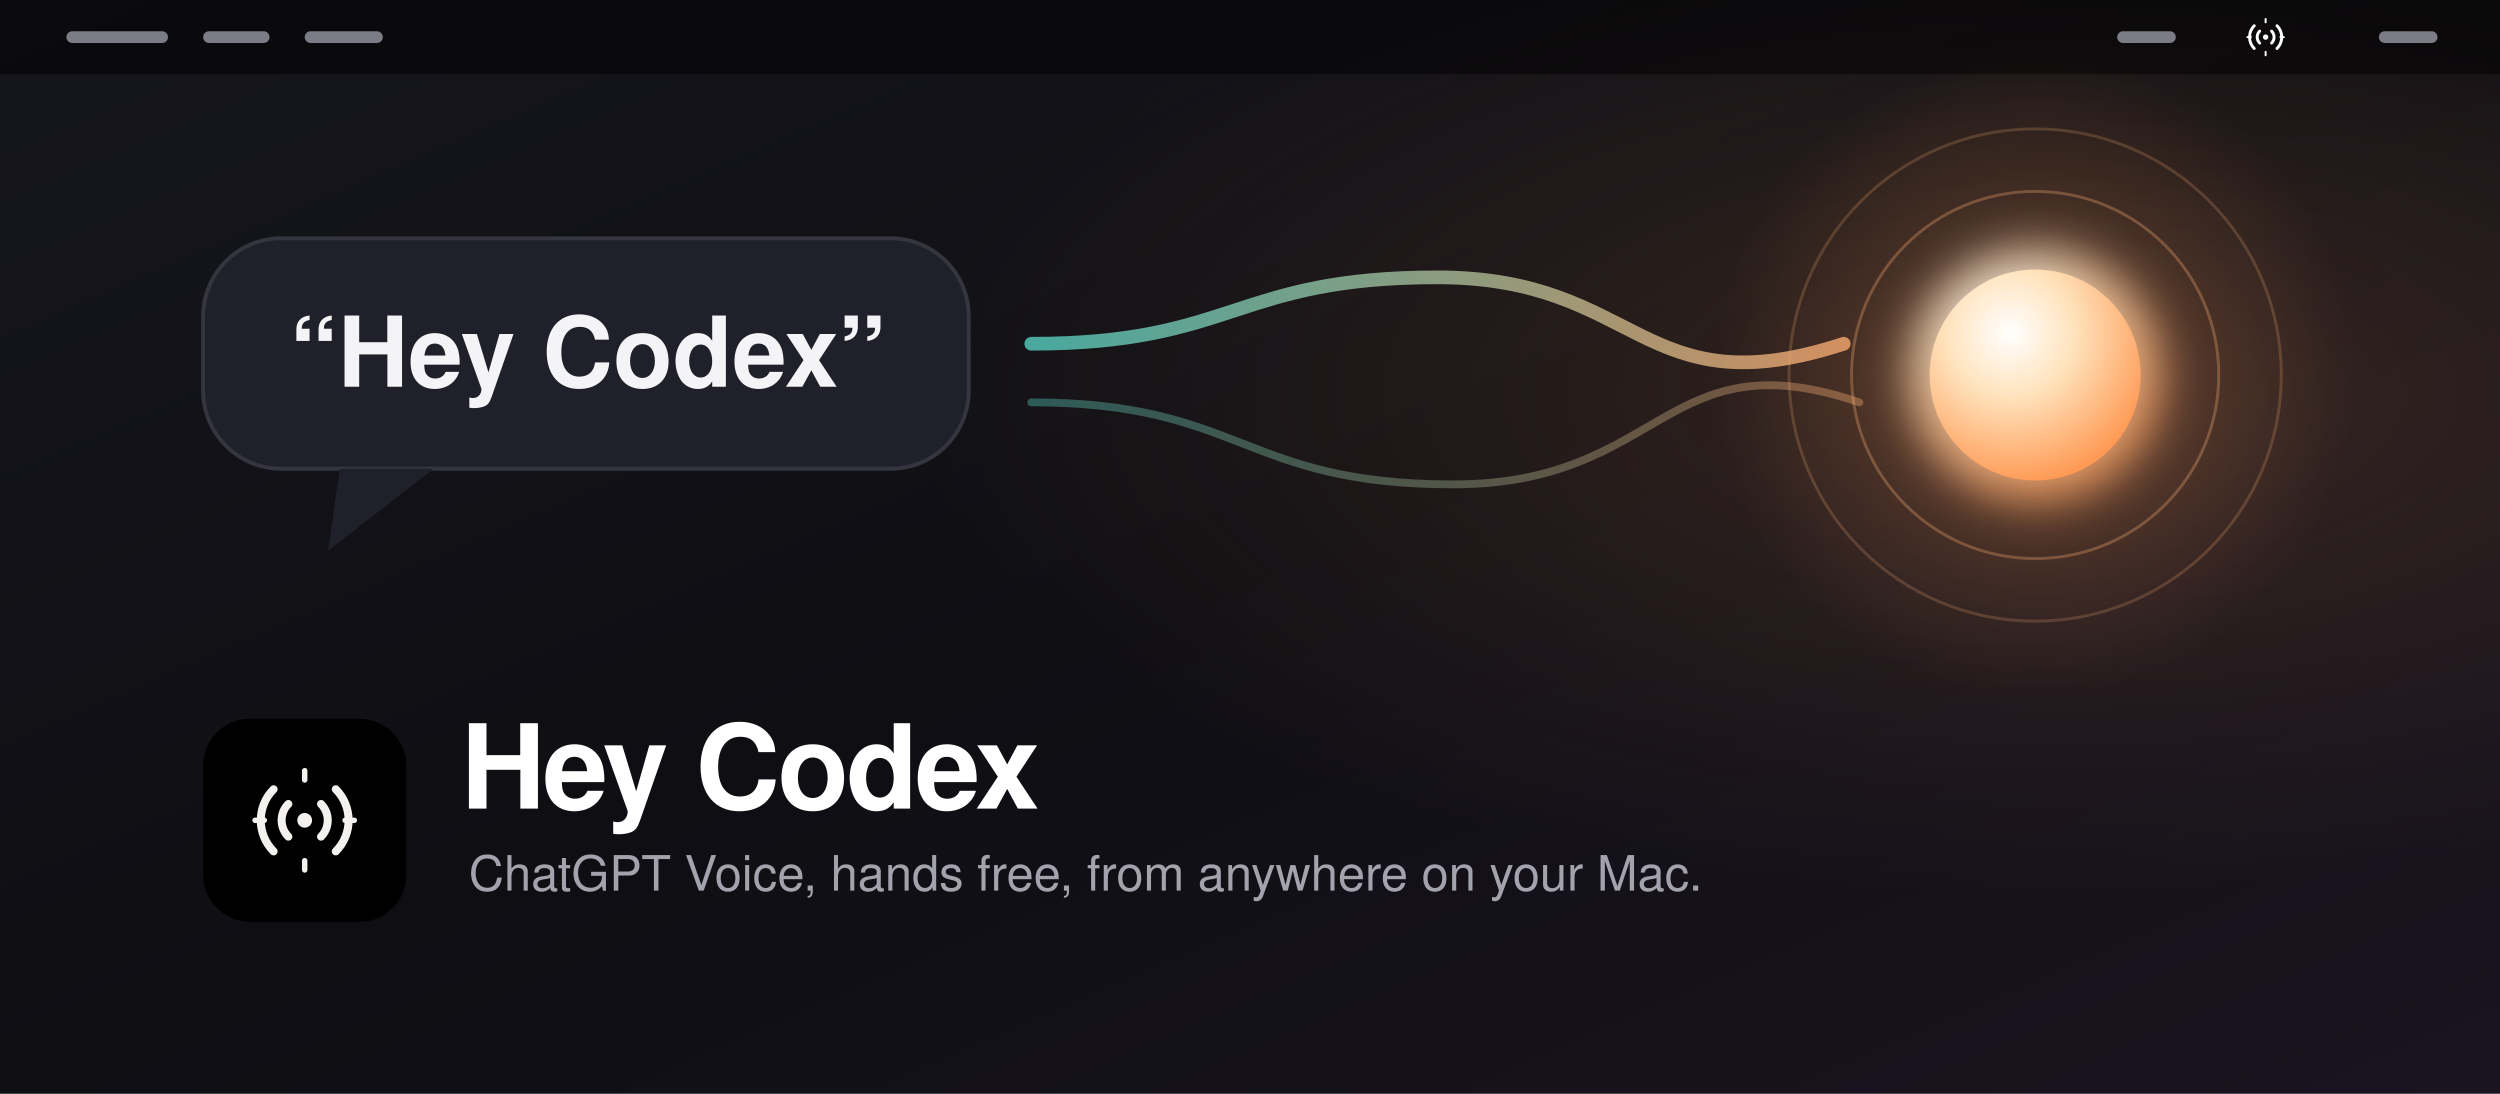
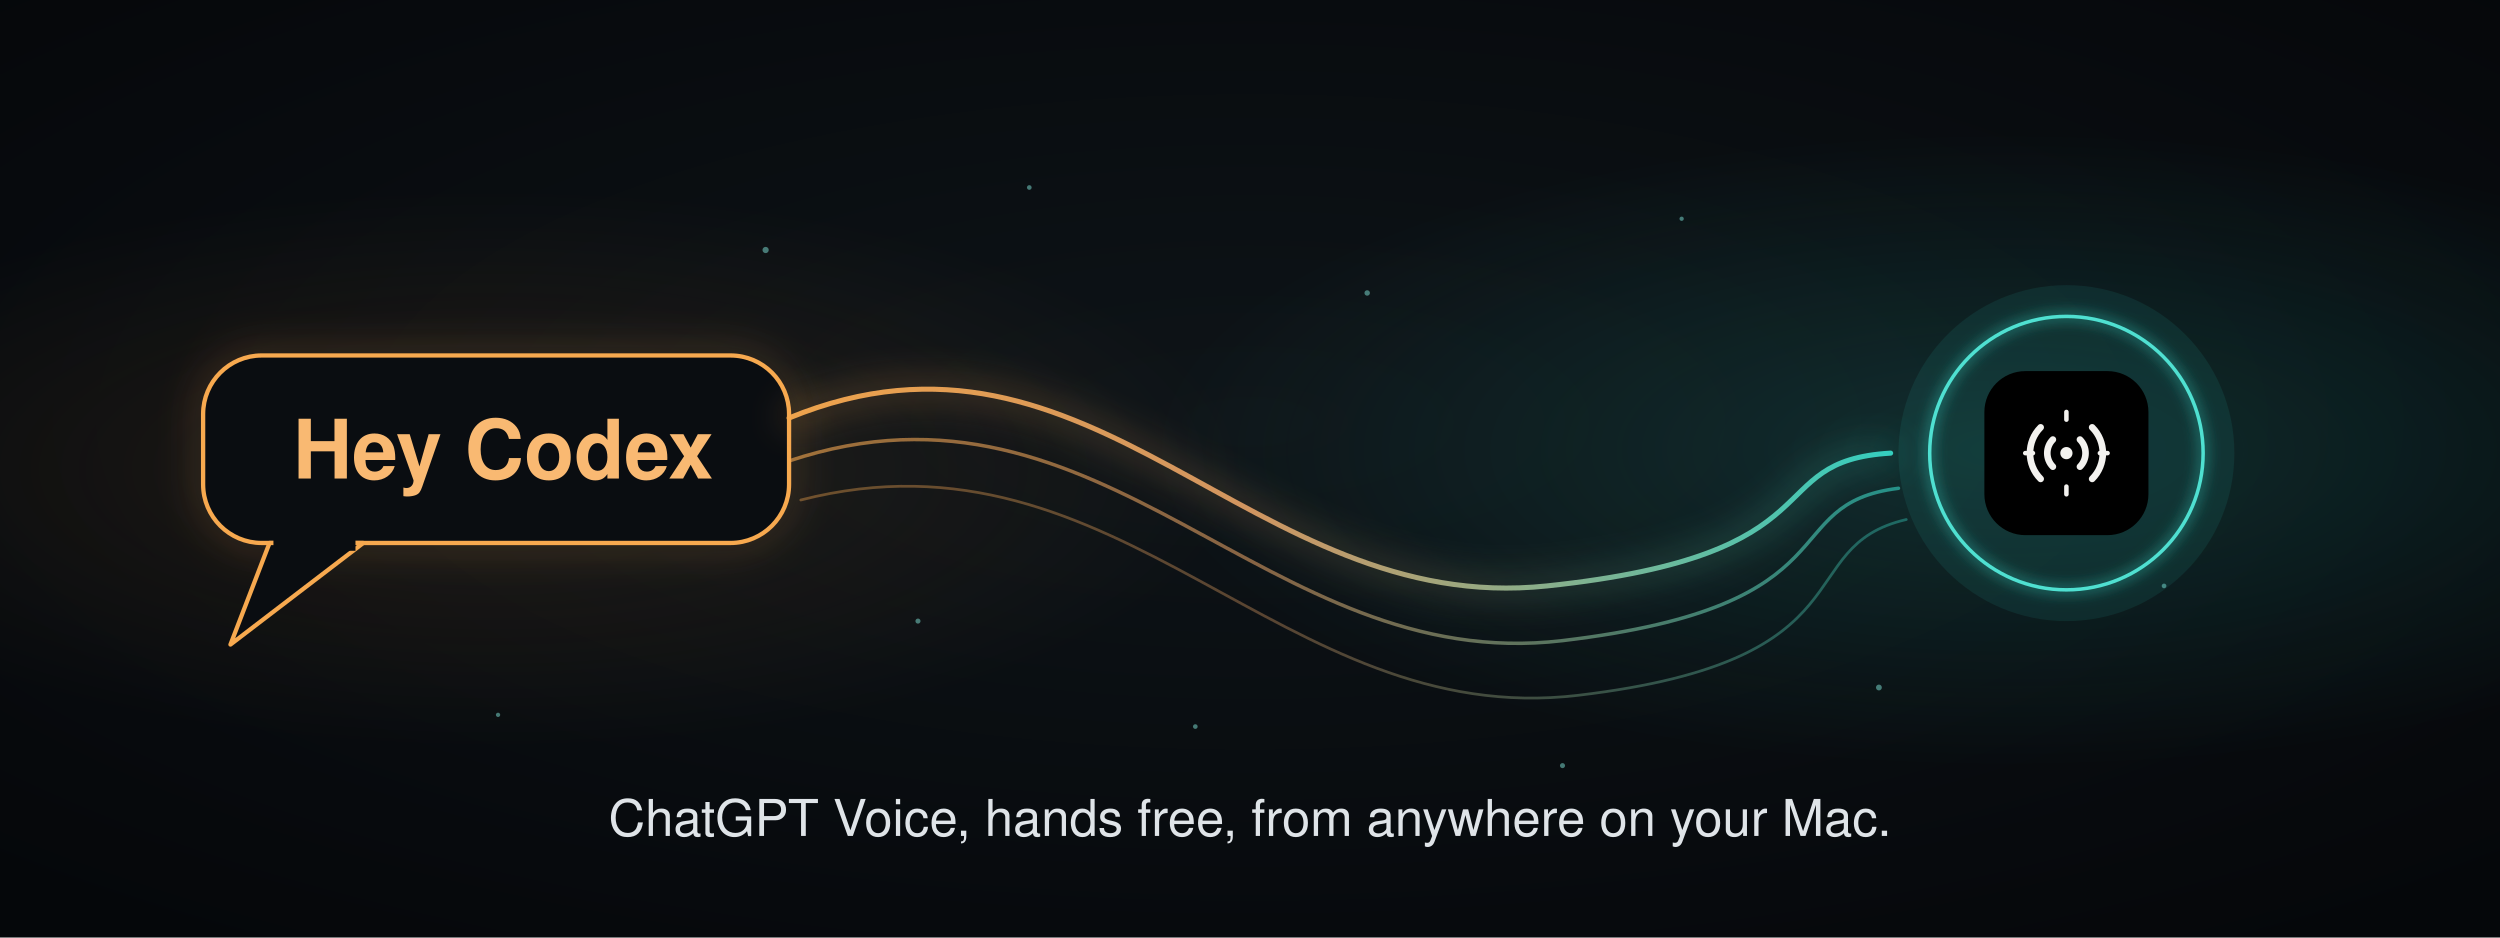
- <svg xmlns="http://www.w3.org/2000/svg" width="1280" height="560" viewBox="0 0 1280 560">
+ <svg xmlns="http://www.w3.org/2000/svg" width="1280" height="480" viewBox="0 0 1280 480">
  <defs>
-     <linearGradient id="bg" x1="0" y1="0" x2="1" y2="1">
-       <stop offset="0%" stop-color="#16161d" />
-       <stop offset="50%" stop-color="#0e0e13" />
-       <stop offset="100%" stop-color="#1a1420" />
+     <radialGradient id="vignette" cx="50%" cy="45%" r="70%">
+       <stop offset="0%" stop-color="#0e1418" />
+       <stop offset="100%" stop-color="#05070a" />
+     </radialGradient>
+     <radialGradient id="tealHaze" cx="80%" cy="48%" r="34%">
+       <stop offset="0%" stop-color="#2fd4c4" stop-opacity="0.16" />
+       <stop offset="100%" stop-color="#2fd4c4" stop-opacity="0" />
+     </radialGradient>
+     <radialGradient id="amberHaze" cx="20%" cy="50%" r="30%">
+       <stop offset="0%" stop-color="#f5a352" stop-opacity="0.10" />
+       <stop offset="100%" stop-color="#f5a352" stop-opacity="0" />
+     </radialGradient>
+     <linearGradient id="stream" x1="0" y1="0" x2="1" y2="0">
+       <stop offset="0%" stop-color="#f7a94f" />
+       <stop offset="42%" stop-color="#d99a63" />
+       <stop offset="100%" stop-color="#35d6c6" />
    </linearGradient>
-     <radialGradient id="warm" cx="82%" cy="36%" r="46%">
-       <stop offset="0%" stop-color="#ff9d5c" stop-opacity="0.16" />
-       <stop offset="100%" stop-color="#ff9d5c" stop-opacity="0" />
-     </radialGradient>
-     <radialGradient id="orbGlow" cx="50%" cy="50%" r="50%">
-       <stop offset="0%" stop-color="#ffd9a8" stop-opacity="0.5" />
-       <stop offset="45%" stop-color="#ff9d5c" stop-opacity="0.16" />
-       <stop offset="100%" stop-color="#ff9d5c" stop-opacity="0" />
-     </radialGradient>
-     <radialGradient id="orbBody" cx="38%" cy="30%" r="72%">
-       <stop offset="0%" stop-color="#ffffff" />
-       <stop offset="42%" stop-color="#ffe3bd" />
-       <stop offset="100%" stop-color="#ff9a55" />
-     </radialGradient>
-     <linearGradient id="waveFade" x1="0" y1="0" x2="1" y2="0">
-       <stop offset="0%" stop-color="#5ad7c8" stop-opacity="0.95" />
-       <stop offset="100%" stop-color="#ffb277" stop-opacity="0.95" />
-     </linearGradient>
-     <filter id="soft" x="-60%" y="-60%" width="220%" height="220%">
-       <feGaussianBlur stdDeviation="12" />
+     <filter id="glowSoft" x="-70%" y="-70%" width="240%" height="240%">
+       <feGaussianBlur stdDeviation="9" />
+     </filter>
+     <filter id="glowTight" x="-70%" y="-70%" width="240%" height="240%">
+       <feGaussianBlur stdDeviation="3.5" />
    </filter>
  </defs>
-   <rect width="1280" height="560" fill="url(#bg)" />
-   <rect width="1280" height="560" fill="url(#warm)" />
+   <rect width="1280" height="480" fill="url(#vignette)" />
+   <rect width="1280" height="480" fill="url(#tealHaze)" />
+   <rect width="1280" height="480" fill="url(#amberHaze)" />
+   <g fill="#7fe3d8" opacity="0.5">
+     <circle cx="392" cy="128" r="1.6" />
+     <circle cx="527" cy="96" r="1.2" />
+     <circle cx="700" cy="150" r="1.4" />
+     <circle cx="861" cy="112" r="1.1" />
+     <circle cx="962" cy="352" r="1.5" />
+     <circle cx="612" cy="372" r="1.2" />
+     <circle cx="470" cy="318" r="1.3" />
+     <circle cx="1108" cy="300" r="1.2" />
+     <circle cx="255" cy="366" r="1.1" />
+     <circle cx="800" cy="392" r="1.3" />
+   </g>
  <g>
-     <rect x="0" y="0" width="1280" height="38" fill="#000000" opacity="0.5" />
-     <g fill="#7c7c86">
-       <rect x="34" y="16" width="52" height="6" rx="3" />
-       <rect x="104" y="16" width="34" height="6" rx="3" />
-       <rect x="156" y="16" width="40" height="6" rx="3" />
-       <rect x="1084" y="16" width="30" height="6" rx="3" />
-       <rect x="1218" y="16" width="30" height="6" rx="3" />
+     <g filter="url(#glowSoft)" opacity="0.55">
+       <rect x="104" y="182" width="300" height="96" rx="30" fill="none" stroke="#f7a94f" stroke-width="3" />
    </g>
-     <g transform="translate(1160,19) scale(0.03) translate(-500,-500)">
-       <g fill="none" stroke="#ffffff" stroke-linecap="round" stroke-linejoin="round">
-         <circle cx="500" cy="500" r="46" fill="#ffffff" stroke="none" />
+     <rect x="104" y="182" width="300" height="96" rx="30" fill="#0a0d11" stroke="#f7a94f" stroke-width="2.2" />
+     <path d="M138 278 L118 330 L186 278 Z" fill="#0a0d11" stroke="#f7a94f" stroke-width="2.2" stroke-linejoin="round" />
+     <rect x="140" y="276" width="42" height="6" fill="#0a0d11" />
+     <text x="150" y="245" font-family="SF Pro Display, -apple-system, Helvetica Neue, Helvetica, Arial, sans-serif" font-size="42" font-weight="600" fill="#f9b972">Hey Codex</text>
+   </g>
+   <g fill="none" stroke="url(#stream)" stroke-linecap="round">
+     <g filter="url(#glowSoft)" opacity="0.4">
+       <path d="M404 214 C 560 150, 640 316, 792 300 S 900 236, 968 232" stroke-width="6" />
+     </g>
+     <path d="M404 214 C 560 150, 640 316, 792 300 S 900 236, 968 232" stroke-width="2.6" opacity="0.95" />
+     <path d="M404 236 C 566 182, 648 346, 800 328 S 908 258, 972 250" stroke-width="1.8" opacity="0.6" />
+     <path d="M410 256 C 574 214, 656 374, 808 356 S 916 280, 976 266" stroke-width="1.4" opacity="0.38" />
+   </g>
+   <g transform="translate(1058,232)">
+     <circle r="86" fill="#2fd4c4" opacity="0.09" />
+     <g filter="url(#glowTight)" opacity="0.8">
+       <circle r="70" fill="none" stroke="#35d6c6" stroke-width="2.4" />
+     </g>
+     <circle r="70" fill="none" stroke="#4fe0d1" stroke-width="1.8" />
+     <rect x="-42" y="-42" width="84" height="84" rx="21" fill="#000000" />
+     <g transform="scale(0.068) translate(-500,-500)">
+       <g fill="none" stroke="#f3f2ef" stroke-linecap="round" stroke-linejoin="round">
+         <circle cx="500" cy="500" r="46" fill="#f3f2ef" stroke="none" />
        <path d="M398 398c-56 56-56 148 0 204" stroke-width="50" />
        <path d="M602 398c56 56 56 148 0 204" stroke-width="50" />
        <path d="M306 306c-107 107-107 281 0 388" stroke-width="50" />
        <path d="M694 306c107 107 107 281 0 388" stroke-width="50" />
        <path d="M500 248v-58M500 810v-58M248 500h-58M810 500h-58" stroke-width="34" />
      </g>
    </g>
  </g>
-   <g transform="translate(104,122)">
-     <rect x="0" y="0" width="392" height="118" rx="40" fill="#20202a" stroke="#35353f" stroke-width="2" />
-     <path d="M70 118 L64 160 L118 118 Z" fill="#20202a" />
-     <text x="44" y="76" font-family="SF Pro Display, -apple-system, Helvetica Neue, Helvetica, Arial, sans-serif" font-size="50" font-weight="700" fill="#f4f4f6">“Hey Codex”</text>
-   </g>
-   <g fill="none" stroke="url(#waveFade)" stroke-linecap="round">
-     <path d="M528 176 C 632 176, 632 142, 736 142 S 840 210, 944 176" stroke-width="7" opacity="0.8" />
-     <path d="M528 206 C 636 206, 636 248, 744 248 S 852 172, 952 206" stroke-width="4" opacity="0.38" />
-   </g>
-   <g transform="translate(1042,192)">
-     <circle r="164" fill="url(#orbGlow)" />
-     <circle r="126" fill="none" stroke="#ffb277" stroke-width="1.5" opacity="0.2" />
-     <circle r="94" fill="none" stroke="#ffb277" stroke-width="1.5" opacity="0.3" />
-     <circle r="64" fill="url(#orbBody)" filter="url(#soft)" opacity="0.85" />
-     <circle r="54" fill="url(#orbBody)" />
-   </g>
-   <g transform="translate(104,368)">
-     <g>
-       <rect x="0" y="0" width="104" height="104" rx="24" fill="#000000" />
-       <g transform="translate(52,52) scale(0.082) translate(-500,-500)">
-         <g fill="none" stroke="#f3f2ef" stroke-linecap="round" stroke-linejoin="round">
-           <circle cx="500" cy="500" r="46" fill="#f3f2ef" stroke="none" />
-           <path d="M398 398c-56 56-56 148 0 204" stroke-width="50" />
-           <path d="M602 398c56 56 56 148 0 204" stroke-width="50" />
-           <path d="M306 306c-107 107-107 281 0 388" stroke-width="50" />
-           <path d="M694 306c107 107 107 281 0 388" stroke-width="50" />
-           <path d="M500 248v-58M500 810v-58M248 500h-58M810 500h-58" stroke-width="34" />
-         </g>
-       </g>
-     </g>
-     <text x="132" y="46" font-family="SF Pro Display, -apple-system, Helvetica Neue, Helvetica, Arial, sans-serif" font-size="60" font-weight="800" fill="#ffffff" letter-spacing="-1.4">Hey Codex</text>
-     <text x="136" y="88" font-family="SF Pro Text, -apple-system, Helvetica Neue, Helvetica, Arial, sans-serif" font-size="25" font-weight="500" fill="#a3a3ae">ChatGPT Voice, hands free, from anywhere on your Mac.</text>
-   </g>
+   <text x="640" y="428" text-anchor="middle" font-family="SF Pro Text, -apple-system, Helvetica Neue, Helvetica, Arial, sans-serif" font-size="26" font-weight="500" fill="#dfe4e8">ChatGPT Voice, hands free, from anywhere on your Mac.</text>
</svg>
